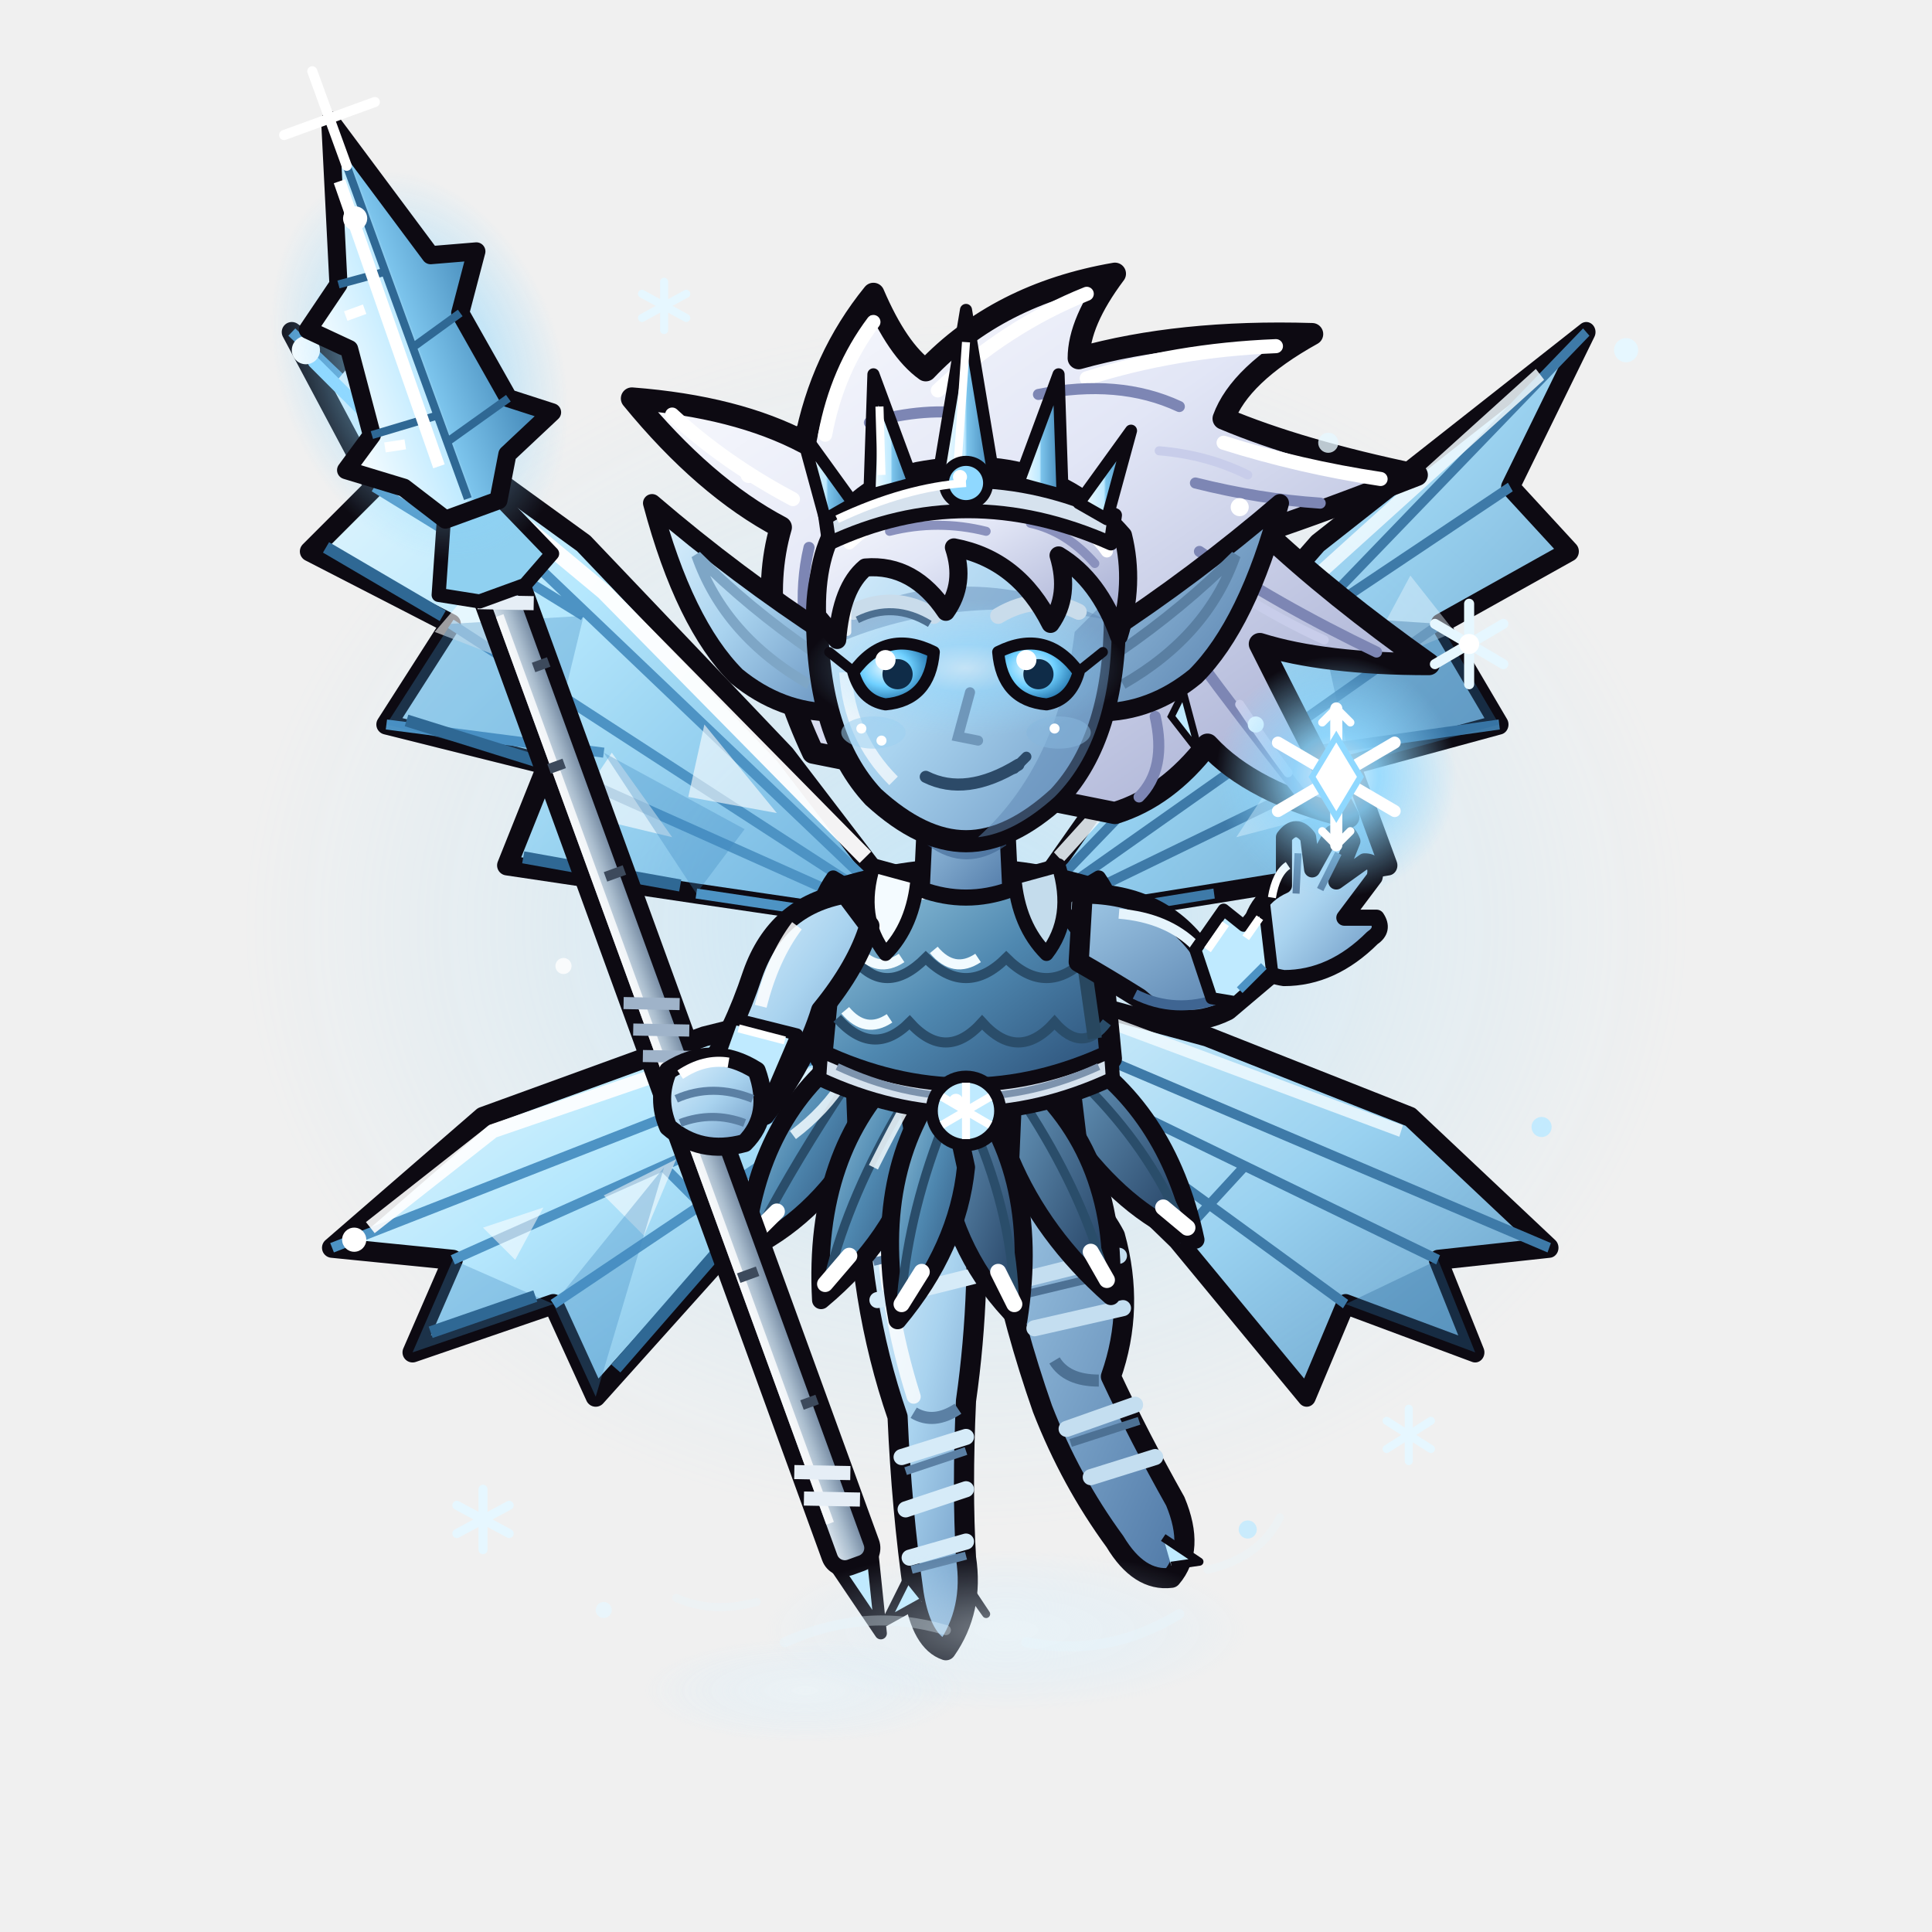
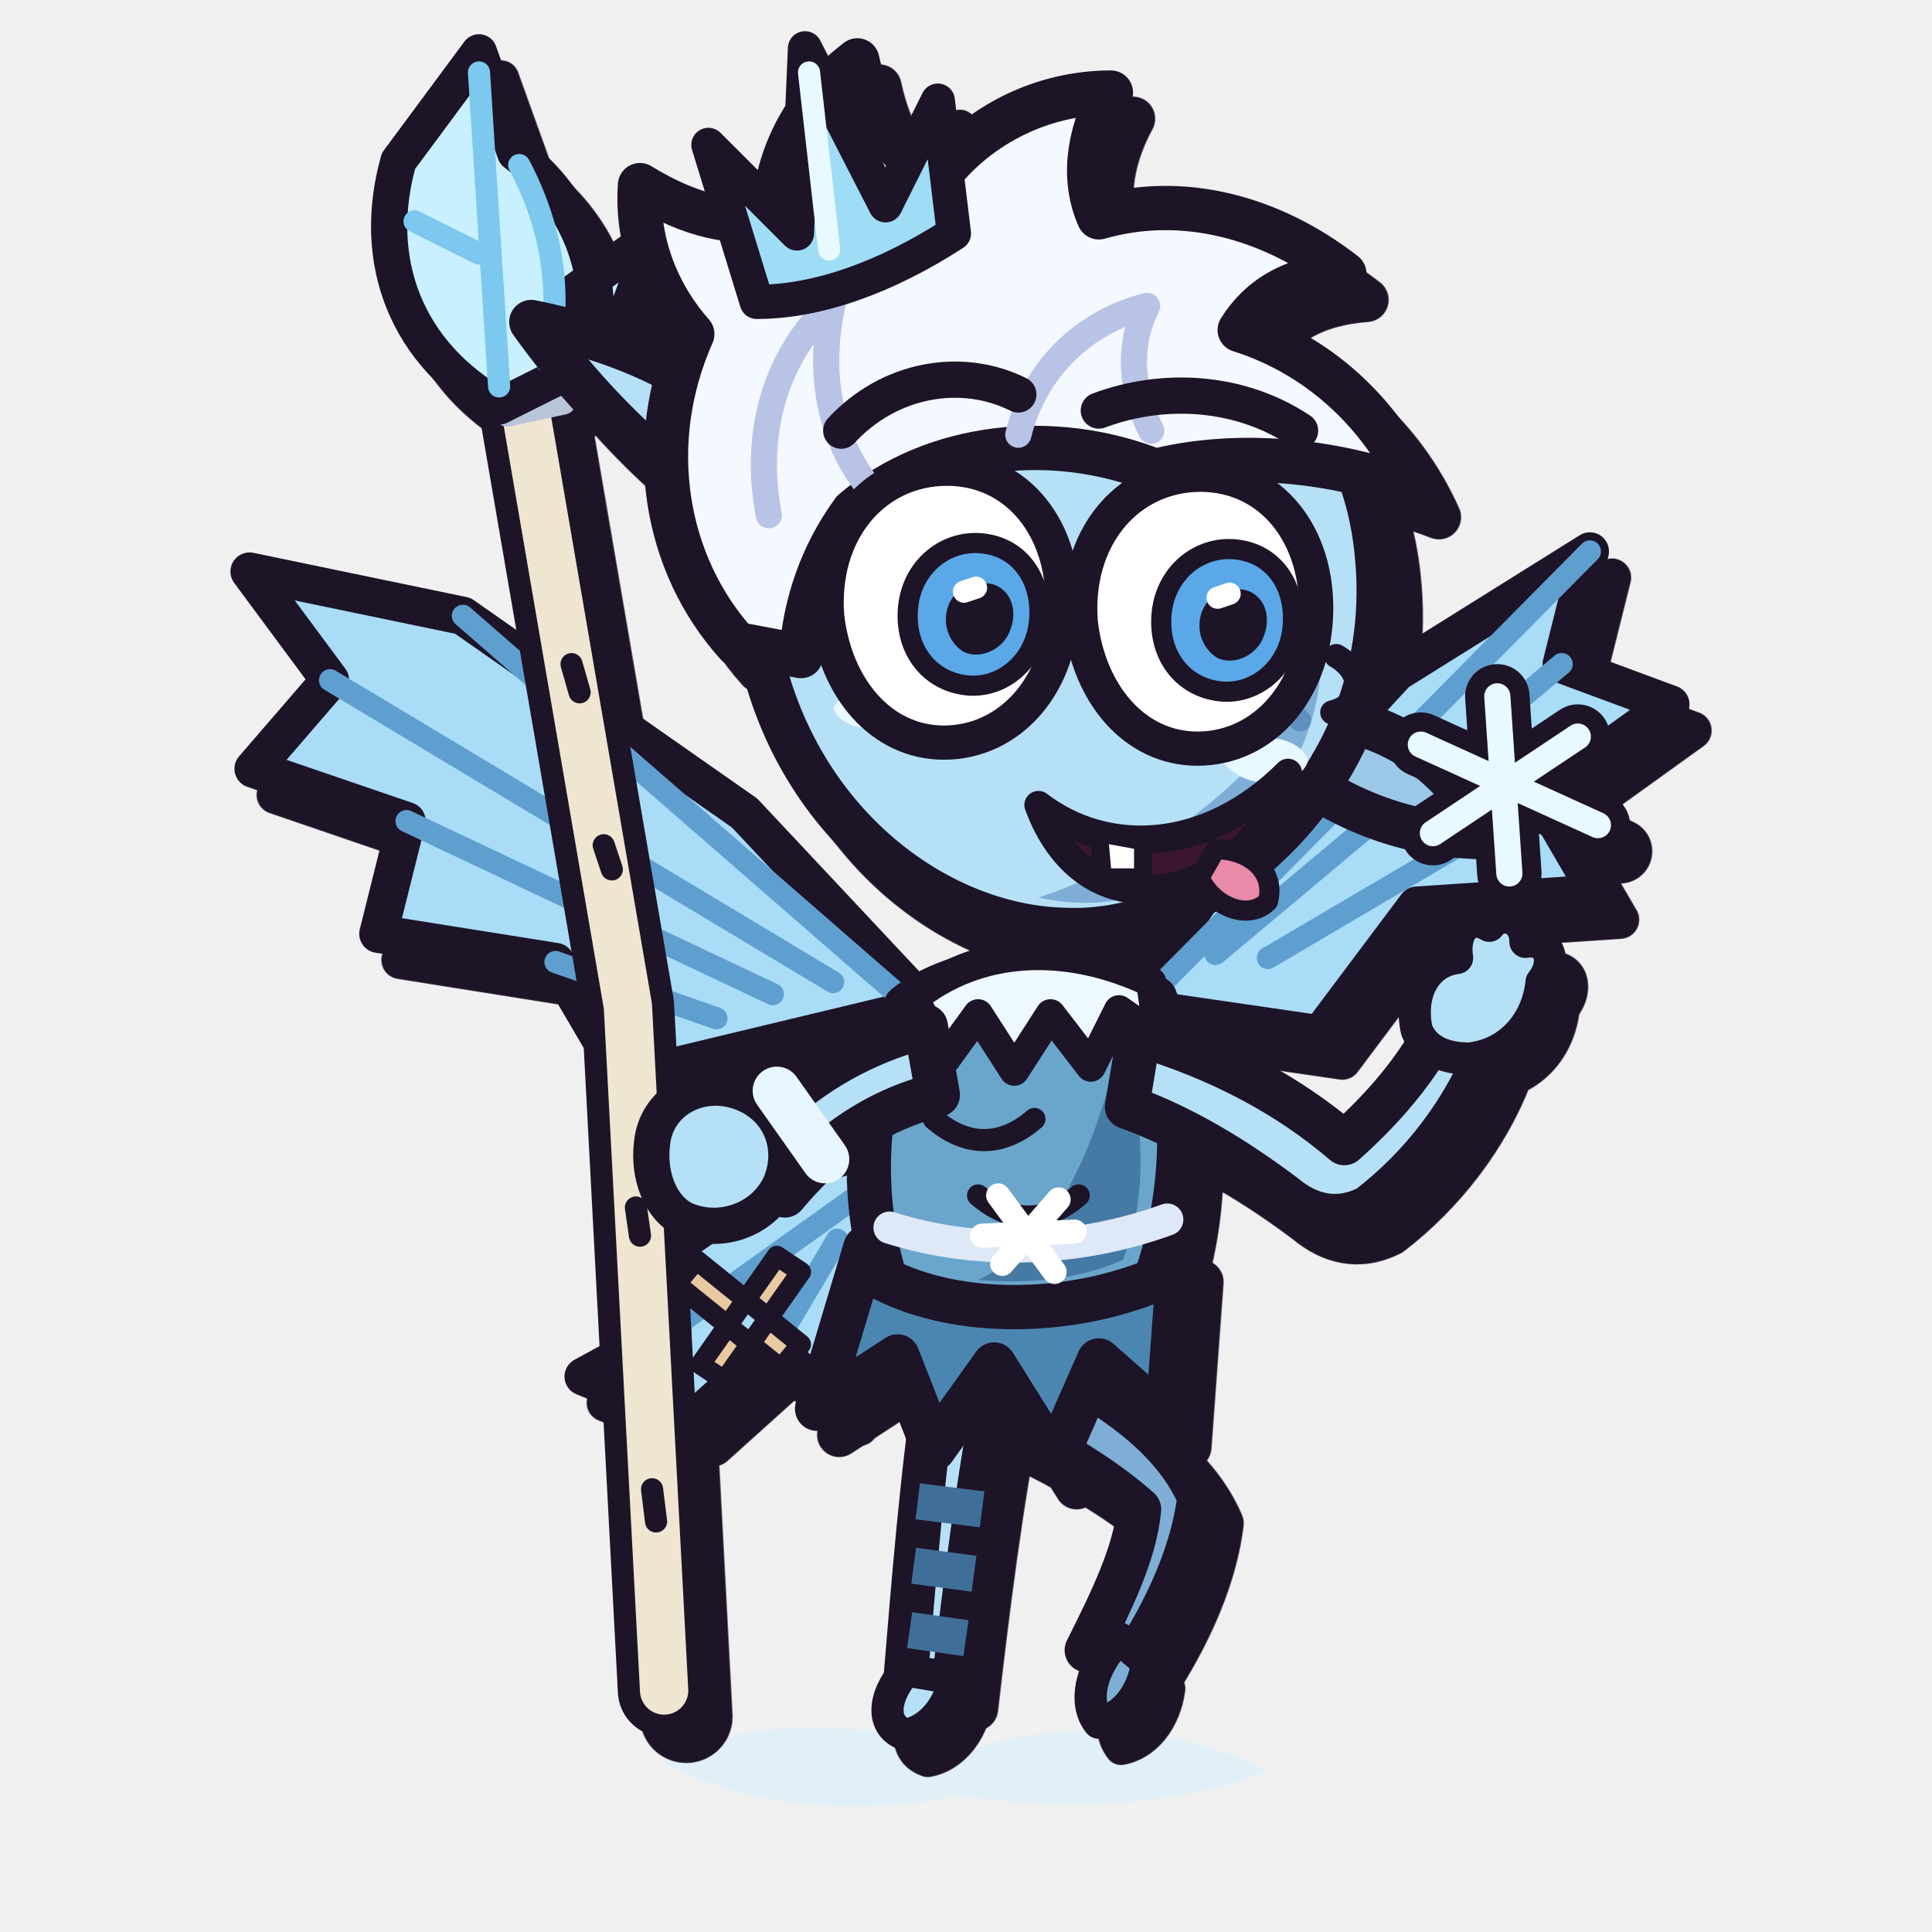
<svg xmlns="http://www.w3.org/2000/svg" viewBox="0 0 96 96" width="96" height="96">
  <defs>
-     <linearGradient id="fs-skin" x1="0" y1="0" x2="1" y2="1">
-       <stop offset="0" stop-color="#e4f5ff" />
-       <stop offset="0.5" stop-color="#a9d3ef" />
-       <stop offset="1" stop-color="#6893bf" />
-     </linearGradient>
-     <linearGradient id="fs-skin-dark" x1="0" y1="0" x2="1" y2="1">
-       <stop offset="0" stop-color="#9fc8e6" />
-       <stop offset="1" stop-color="#4f78a6" />
-     </linearGradient>
-     <linearGradient id="fs-hair" x1="0" y1="0" x2="1" y2="1">
-       <stop offset="0" stop-color="#ffffff" />
-       <stop offset="0.45" stop-color="#e2e6f6" />
-       <stop offset="1" stop-color="#9ca4cc" />
-     </linearGradient>
-     <linearGradient id="fs-wing" x1="0" y1="0" x2="1" y2="1">
-       <stop offset="0" stop-color="#f4fcff" />
-       <stop offset="0.45" stop-color="#aee6ff" />
-       <stop offset="1" stop-color="#5aa6d6" />
-     </linearGradient>
-     <linearGradient id="fs-wing-far" x1="1" y1="0" x2="0" y2="1">
-       <stop offset="0" stop-color="#d6f1ff" />
-       <stop offset="0.5" stop-color="#8ccdf0" />
-       <stop offset="1" stop-color="#4787b8" />
-     </linearGradient>
-     <linearGradient id="fs-leaf" x1="0" y1="0" x2="1" y2="1">
-       <stop offset="0" stop-color="#9fd0e6" />
-       <stop offset="0.5" stop-color="#4f88b0" />
-       <stop offset="1" stop-color="#284a72" />
-     </linearGradient>
-     <linearGradient id="fs-leaf-dark" x1="0" y1="0" x2="1" y2="1">
-       <stop offset="0" stop-color="#6b9cc0" />
-       <stop offset="1" stop-color="#1f3a5c" />
-     </linearGradient>
-     <linearGradient id="fs-ice" x1="0" y1="0" x2="1" y2="0">
-       <stop offset="0" stop-color="#ffffff" />
-       <stop offset="0.48" stop-color="#bfeaff" />
-       <stop offset="0.52" stop-color="#7cc4ec" />
-       <stop offset="1" stop-color="#3b7fb0" />
-     </linearGradient>
-     <linearGradient id="fs-shaft" x1="0" y1="0" x2="1" y2="0">
-       <stop offset="0" stop-color="#eaf2f8" />
-       <stop offset="0.5" stop-color="#a9bccd" />
-       <stop offset="1" stop-color="#5f7590" />
-     </linearGradient>
-     <radialGradient id="fs-glow" cx="0.5" cy="0.5" r="0.5">
-       <stop offset="0" stop-color="#e6f7ff" />
-       <stop offset="0.35" stop-color="#8fd8ff" />
-       <stop offset="1" stop-color="#8fd8ff" stop-opacity="0" />
-     </radialGradient>
-     <radialGradient id="fs-aura" cx="0.5" cy="0.5" r="0.5">
-       <stop offset="0" stop-color="#8fd8ff" stop-opacity="0.45" />
-       <stop offset="0.6" stop-color="#8fd8ff" stop-opacity="0.14" />
-       <stop offset="1" stop-color="#8fd8ff" stop-opacity="0" />
-     </radialGradient>
-     <radialGradient id="fs-mist" cx="0.5" cy="0.5" r="0.5">
-       <stop offset="0" stop-color="#e6f7ff" stop-opacity="0.5" />
-       <stop offset="1" stop-color="#bfe6ff" stop-opacity="0" />
-     </radialGradient>
-     <radialGradient id="fs-eye" cx="0.4" cy="0.4" r="0.6">
-       <stop offset="0" stop-color="#e6f7ff" />
-       <stop offset="0.5" stop-color="#6fd0ff" />
-       <stop offset="1" stop-color="#1f6ea6" />
-     </radialGradient>
+     <filter id="fs-ink" x="-6%" y="-6%" width="116%" height="116%" color-interpolation-filters="sRGB">
+       <feFlood flood-color="#1d1427" />
+       <feComposite in2="SourceAlpha" operator="in" />
+       <feOffset dx="1.1" dy="1.3" />
+       <feMerge>
+         <feMergeNode />
+         <feMergeNode in="SourceGraphic" />
+       </feMerge>
+     </filter>
  </defs>
-   <ellipse cx="48" cy="46" rx="36" ry="30" fill="url(#fs-aura)" />
-   <g transform="matrix(-0.92 0 0 1 92.16 0)">
-     <path d="M45 49 L35 51.5 L24 55.5 L16.5 62 L22.5 62.6 L20.5 67.2 L27.5 64.8 L29.6 69.4 L36.6 61.6 L44 55 Z" fill="url(#fs-wing-far)" fill-opacity="0.85" stroke="#0d0a12" stroke-width="1" stroke-linejoin="round" />
-     <path d="M44.6 51 L16.5 62 M44 53 L22.5 62.6 M43.6 54 L27.5 64.8 M36.6 61.6 L33 58" fill="none" stroke="#3e7aa8" stroke-width="0.5" />
-     <path d="M42 50.2 L24.5 56.2" fill="none" stroke="#f2fbff" stroke-width="0.6" opacity="0.8" />
-     <path d="M45.5 46 L39 37.5 L29 27 L14.5 16.5 L18.6 24.2 L15.4 27.4 L22.4 31 L19.2 36 L27.2 38 L25.2 43 L34.6 44.4 Z" fill="url(#fs-wing-far)" fill-opacity="0.85" stroke="#0d0a12" stroke-width="1" stroke-linejoin="round" />
-     <path d="M45 45.6 L14.5 16.5 M44.6 45.4 L22.4 31 M44.2 45.6 L27.2 38 M44 45.8 L34.6 44.4 M18.6 24.2 L29 30.6 M19.2 36 L30 37.4" fill="none" stroke="#3e7aa8" stroke-width="0.5" />
-     <path d="M43 42.6 L30 29.4 L17 18.6" fill="none" stroke="#f2fbff" stroke-width="0.7" opacity="0.85" />
-     <path d="M24 28.6 L26.8 33.4 L21.6 31.4 Z M30.4 37.4 L33.4 41.6 L28.4 40.4 Z" fill="#e6f7ff" opacity="0.45" />
-     <path d="M22.4 31 L29 30.6 L27.2 38 Z M19.2 36 L22.4 31 L27.2 38 Z" fill="#2b6a9e" opacity="0.35" />
-     <path d="M22.5 62.6 L27.5 64.8 L20.5 67.2 Z" fill="#2b6a9e" opacity="0.35" />
+   <path d="M33 87.6 C37 85.2 43.4 85.4 47.6 87.2 C52 85.4 58.4 85.6 63 88 C58.6 89.8 52.4 90 47.6 89.2 C43.4 90.2 37.4 90 33 87.6 Z" fill="#cfeeff" opacity=".45" />
+   <g filter="url(#fs-ink)" stroke="#1d1427" stroke-width="2.2" stroke-linejoin="round" stroke-linecap="round">
+     <g fill="#a9dcf7" stroke-width="1.9">
+       <path d="M46 50 L37 40.4 L23 30.6 L12.4 28.4 L16.4 33.8 L12.6 38.2 L20.2 40.8 L18.8 46.4 L27.6 47.8 L31 53.6 Z" />
+       <path d="M56 50 L61.6 41.8 L69.4 33.4 L79 27.4 L77.6 33 L83 35 L76.6 39.6 L79.4 44.4 L70.4 45 L65.6 51.4 Z" />
+       <path d="M46.4 56 L38.4 58.6 L31.4 63.4 L33.4 66 L29 68.4 L34.4 70.6 L38.4 67 L41.6 69.6 L47.6 59.2 Z" />
+     </g>
+     <path d="M44.6 49.4 L23 30.6 M41.4 48.8 L16.4 33.8 M38.4 49.4 L20.2 40.8 M35.6 50.6 L27.6 47.8 M58 48.6 L79 27.4 M60.4 47.4 L77.6 33 M63 47.6 L76.6 39.6 M44.6 58 L33.4 66 M41.6 61.6 L38.4 67" fill="none" stroke="#5f9fd0" stroke-width="1.1" />
+     <path d="M34.6 62.6 L39.8 66.8 L38.8 68 L33.6 63.8 Z M38.6 62.4 L34.8 67.8 L36 68.6 L39.8 63.2 Z" fill="#e8c9a0" stroke-width="1" />
+     <g fill="none">
+       <g stroke-width="4.6">
+         <path id="fs-shaft" d="M33 84 L31.2 50 L25.6 17.4" />
+       </g>
+       <use href="#fs-shaft" stroke="#efe6d2" stroke-width="2.4" />
+     </g>
+     <path d="M32.4 74 L32.6 75.6 M31.6 60 L31.8 61.4 M28.4 33 L28.8 34.4 M30 42 L30.4 43.2" fill="none" stroke-width="1.1" />
+     <path d="M24.8 18.4 L27.6 17.8 M25.2 20.6 L28 20" fill="none" stroke="#b8c4d8" stroke-width="1.2" />
+     <path transform="translate(0 1.6)" d="M24.8 18.6 C20.2 16 18.4 11.4 19.8 6.4 L23.8 1 L25.6 6 C28.8 8.4 30.4 12.4 29.2 16.4 Z M28.4 13 L32.6 10 L30.6 15.4 Z" fill="#c8f0ff" stroke-width="1.8" />
+     <path transform="translate(0 1.6)" d="M23.8 2 L24.8 17.6 M25.8 6.6 C27.4 9.6 28 13 27.2 16.4 M20.6 9.4 L23.8 11" fill="none" stroke="#7cc8ee" stroke-width="1.1" />
+     <path d="M52.6 68 C55.6 69.6 58.4 71.6 59.6 74.4 C59.2 77.6 57.6 80.6 56 83 L54 82 C55.2 79.6 56.4 77.2 56.6 75 C54.8 73.4 52.4 72 50.4 71 Z" fill="#7eaed6" />
+     <path d="M55.6 81.4 C54.2 82.8 53.8 84.6 54.6 85.6 C55.8 85.4 56.8 84.2 57 82.6 Z" fill="#7eaed6" stroke-width="1.6" />
+     <path d="M46.6 68 C45.8 73.4 45.4 78.6 45 83.4 L47.4 83.6 C48 78.4 48.6 73.6 49.6 68.4 Z" fill="#b6e0f6" />
+     <path d="M45.6 74.6 L48.8 75 M45.4 77.8 L48.4 78.2 M45.2 81 L48 81.4" fill="none" stroke="#3f6f99" stroke-width="1.8" stroke-linecap="butt" />
+     <path d="M45 83 C43.8 84.4 43.8 85.8 45 86.2 C46.2 86 47.2 84.8 47.4 83.4 Z" fill="#b6e0f6" stroke-width="1.6" />
+     <path d="M43 62 L40.6 70 L44.6 67.4 L46.4 72 L49.4 67.8 L52.4 72.6 L54.6 67.6 L58 70.6 L58.6 62.4 Z" fill="#4b86b0" />
+     <path d="M45 50 C48 47.6 54 47.4 57.4 49.6 C59 54 59 59 57.4 63.6 C53 65.4 47.6 65.4 44 63.6 C42.6 59 43 54 45 50 Z" fill="#6aa6cc" />
+     <path d="M55.6 52 C57 55.6 57 59.6 55.8 62.6 C53.6 63.6 51 63.8 48.6 63.6 C52 62 54.2 58 55.6 52 Z" fill="#457aa4" stroke="none" />
+     <path d="M46.4 55.6 C48 57 49.8 57 51.4 55.6 M48.6 59.4 C50.2 60.8 52 60.8 53.6 59.4" fill="none" stroke-width="1.1" />
+     <path d="M44.2 61 C48.6 62.4 53.6 62.2 58 60.6" fill="none" stroke="#dfe8f6" stroke-width="1.6" />
+     <path d="M49.6 59.4 L52.4 63.2 M52.6 59.6 L49.8 62.8 M48.8 61.4 L53.4 61.2" fill="none" stroke="#ffffff" stroke-width="1.2" />
+     <path d="M45.4 49.6 L47 52.6 L48.6 50.4 L50.4 53.2 L52.2 50.4 L54.2 53 L55.6 50.2 L57.6 51.6 L57.2 48.8 C53 46.8 48.6 47 45.4 49.6 Z" fill="#eef8ff" stroke-width="1.5" />
+     <path d="M56.6 51.4 C60.6 52.6 64 54.4 66.8 56.8 C68.6 55.2 70.4 53.2 71.6 50.8 L74 52 C72.8 55.2 70.6 58 68 60 C66.4 60.8 65 60.4 63.8 59.4 C61.4 57.6 58.8 56 56 55 Z" fill="#b6e0f6" />
+     <path d="M70.4 51.2 C70 49.4 70.8 47.8 72.4 47.6 C72.2 46.2 73 45.4 74 46 C74.6 45.2 75.8 45.6 75.8 46.8 C77 46.6 77.4 47.8 76.6 48.8 C76.4 50.8 75 52.4 73 52.6 C71.8 52.6 70.8 52.2 70.4 51.2 Z" fill="#b6e0f6" stroke-width="1.6" />
+     <path d="M46 51 C42 52 38.6 54.4 36.4 57.4 L39 59.4 C41 57 43.4 55.2 46.6 54.4 Z" fill="#b6e0f6" />
+     <path d="M32.4 56.8 C32.6 54.8 34.6 53.6 36.6 54.2 C38.6 54.8 39.6 56.8 38.8 58.8 C38 60.6 35.8 61.4 34 60.6 C32.8 60 32.2 58.4 32.4 56.8 Z" fill="#b6e0f6" stroke-width="1.8" />
+     <path d="M38.6 54.2 L41 57.6" fill="none" stroke="#e8f6ff" stroke-width="2.4" />
+     <path d="M40.4 28 C35.4 25.6 30.4 21.6 26.4 16 C30.4 16.8 33.6 18.2 36.2 20.2 C37.4 22.6 39 25.2 41.4 26.8 Z" fill="#b6e0f6" />
+     <path d="M66 35.6 C69.6 36.2 72.4 38.2 74 41.6 C70.6 41.6 67.4 40.6 64.6 38.6 Z" fill="#9cc8e8" />
+     <path d="M37.4 30 C36.6 21 43 14.4 52 14 C61 13.6 67.6 19.4 68.4 27.4 C69 33 67 38 63.4 41.6 C60.4 44.6 56.6 46.4 52.8 46.2 C46 46 38.4 40 37.4 30 Z" fill="#b6e0f6" />
+     <path d="M65.6 33.6 C65.2 38 62 42.4 57.4 44.2 C55.4 45 53.4 45 51.6 44.6 C57.6 42.6 62.6 38.6 65.6 33.6 Z" fill="#7eaed6" stroke="none" />
+     <path d="M60.6 37.6 C61.6 36.2 64.6 36.4 65 37.8 C64.6 39.2 61.6 39.4 60.6 37.6 Z M41.4 35.2 C42 34 44.6 34 45 35.2 C44.6 36.4 42 36.6 41.4 35.2 Z" fill="#e8f8ff" stroke="none" />
+     <path d="M62.2 35.4 L62.4 35.6 M64.4 35.6 L64.6 35.8 M63.4 34.4 L63.6 34.6" fill="none" stroke="#5f8fbf" stroke-width="1.1" />
+     <path d="M36.6 32 C33 28 32 22 34.4 16.6 C32.8 14.8 31.6 12.2 31.8 9.2 C34.4 10.8 36.6 11.2 38.4 10.8 C38.6 7.6 40 5 42.6 3 C43.2 5.8 44.6 7.8 46.6 8.8 C48.6 6.2 51.8 4.6 55.2 4.6 C54 6.8 53.8 9 54.6 10.8 C58.8 9.6 63.2 10.8 66.8 13.6 C64.2 13.8 62.6 14.8 61.6 16.4 C65.4 17.6 68.6 20.4 70.4 24.4 C66.2 22.8 61.4 22.4 57.4 23.4 C52.4 21.4 46.4 22 42.4 25.4 C40.8 27.6 40 30 39.8 32.6 Z" fill="#f4f8ff" />
+     <path d="M38.2 25.6 C37.4 21.4 38.6 17.6 41.4 15 C40.6 18.4 41.2 21.6 43 24 M50.6 21.6 C51.4 18.4 53.8 16 57 15.2 C56 17.2 56.2 19.4 57.2 21.4" fill="none" stroke="#b9c3e6" stroke-width="1.3" />
+     <path d="M37.6 15 L35.2 7.2 L39.6 11.6 L40 2.4 L44 10.2 L46.6 5 L47.4 11.6 C44 13.8 40.6 15 37.6 15 Z" fill="#9fdcf5" stroke-width="1.7" />
+     <path d="M40.2 3.6 L41.2 12.4" fill="none" stroke="#e8faff" stroke-width="1.1" />
+     <path d="M41.1 30.6 C40.8 26.5 43.3 23.5 46.7 23.3 C50.3 23.1 52.8 26 52.8 29.9 C52.8 34 50.2 36.9 46.9 36.9 C43.8 36.9 41.5 34.2 41.1 30.6 Z M53.7 30.9 C53.4 26.8 55.9 23.8 59.3 23.6 C62.9 23.4 65.4 26.3 65.4 30.2 C65.4 34.3 62.8 37.2 59.5 37.2 C56.4 37.2 54.1 34.5 53.7 30.9 Z" fill="#ffffff" stroke-width="1.7" />
+     <path d="M45.1 30.6 C45.1 28.3 46.9 26.8 48.8 27 C50.8 27.2 51.9 29 51.6 31.1 C51.3 33.1 49.5 34.4 47.7 34 C46.2 33.7 45.1 32.4 45.1 30.6 Z M57.7 30.9 C57.7 28.6 59.5 27.1 61.4 27.3 C63.4 27.5 64.5 29.3 64.2 31.4 C63.9 33.4 62.1 34.7 60.3 34.3 C58.8 34 57.7 32.7 57.7 30.9 Z" fill="#5aa8e8" stroke-width="1" />
+     <path d="M47 30.8 C47 29.5 48.1 28.8 49.2 29 C50.2 29.2 50.6 30.3 50.2 31.3 C49.9 32.2 48.8 32.8 47.9 32.4 C47.4 32.1 47 31.5 47 30.8 Z M59.6 31.1 C59.6 29.8 60.7 29.1 61.8 29.3 C62.8 29.5 63.2 30.6 62.8 31.6 C62.5 32.5 61.4 33.1 60.5 32.7 C60 32.4 59.6 31.8 59.6 31.1 Z" fill="#1d1427" stroke="none" />
+     <path d="M47.9 29.4 L48.5 29.2 M60.5 29.7 L61.1 29.5" stroke="#ffffff" stroke-width="1.1" />
+     <path d="M41.8 21.4 C44.2 18.8 47.8 18.2 50.6 19.6 M54.6 20.4 C57.8 19.2 61.6 19.4 64.6 21.4" fill="none" stroke-width="1.8" />
+     <path d="M51.6 40 C55 42.6 60 42.4 64 38.4 C63 41.8 60 44.4 56.4 44.2 C54 44 52.4 42.2 51.6 40 Z" fill="#3b1630" stroke-width="1.4" />
+     <path d="M54.6 41.4 L54.8 43.6 L56.8 43.6 L56.8 41.8 Z" fill="#ffffff" stroke-width="0.9" />
+     <path d="M60.4 42.2 C62.2 42.2 63.4 43.4 63 44.8 C62 45.8 60.2 45 59.6 43.6 Z" fill="#e88aa8" stroke-width="1" />
+     <path d="M66.4 32.6 C67.8 33.4 67.8 35 66.2 35.4" fill="none" stroke-width="1.2" />
+     <g fill="none">
+       <g stroke-width="3.2">
+         <path id="fs-mote" d="M74.4 34.6 L75 43.4 M70.6 37 L79.4 41 M71.2 41.4 L78.4 36.6" />
+       </g>
+       <use href="#fs-mote" stroke="#e8faff" stroke-width="1.3" />
+     </g>
  </g>
-   <path d="M45 49 L35 51.5 L24 55.5 L16.5 62 L22.5 62.6 L20.5 67.2 L27.5 64.8 L29.6 69.4 L36.6 61.6 L44 55 Z" fill="url(#fs-wing)" fill-opacity="0.88" stroke="#0d0a12" stroke-width="1" stroke-linejoin="round" />
-   <path d="M44.6 51 L16.5 62 M44 53 L22.5 62.6 M43.6 54 L27.5 64.8 M36.6 61.6 L33 58" fill="none" stroke="#4d93c4" stroke-width="0.5" />
-   <path d="M42 50.2 L24.5 56.2 L18.4 61" fill="none" stroke="#ffffff" stroke-width="0.7" opacity="0.9" />
-   <path d="M30 59.4 L33.6 57.6 L32 61.4 Z M24 61 L27 60 L25.6 62.6 Z M38 53.6 L41.4 52.8 L39.4 55 Z" fill="#ffffff" opacity="0.55" />
-   <path d="M22.5 62.6 L27.5 64.8 L20.5 67.2 Z M27.5 64.8 L33 58 L29.6 69.4 Z" fill="#3d86c0" opacity="0.32" />
-   <path d="M30.6 68 L36 61.8 M21.4 66.2 L26.6 64.4" fill="none" stroke="#2f6894" stroke-width="0.6" />
-   <path d="M45.5 46 L39 37.5 L29 27 L14.5 16.5 L18.6 24.2 L15.4 27.4 L22.4 31 L19.2 36 L27.2 38 L25.2 43 L34.6 44.4 Z" fill="url(#fs-wing)" fill-opacity="0.88" stroke="#0d0a12" stroke-width="1" stroke-linejoin="round" />
-   <path d="M45 45.6 L14.5 16.5 M44.6 45.4 L22.4 31 M44.2 45.6 L27.2 38 M44 45.8 L34.6 44.4 M18.6 24.2 L29 30.6 M19.2 36 L30 37.4" fill="none" stroke="#4d93c4" stroke-width="0.5" />
-   <path d="M43 42.6 L30 29.4 L17 18.6" fill="none" stroke="#ffffff" stroke-width="0.8" opacity="0.95" />
-   <path d="M24 28.6 L26.8 33.4 L21.6 31.4 Z M30.4 37.4 L33.4 41.6 L28.4 40.4 Z M35 36 L38.6 40.4 L34.2 39.6 Z M18 19.6 L23.4 24.6 L20.2 23.6 Z" fill="#ffffff" opacity="0.6" />
-   <path d="M22.4 31 L29 30.6 L27.2 38 Z M34.6 44.4 L30 37.4 L37 41.2 Z M19.2 36 L22.4 31 L27.2 38 Z" fill="#3d86c0" opacity="0.32" />
-   <path d="M15.6 18 L19.4 21.8" stroke="#8fd8ff" stroke-width="0.6" stroke-linecap="round" />
-   <path d="M16.2 27.2 L22 30.6 M20.2 35.8 L26.6 37.8 M26 42.6 L33.8 44" fill="none" stroke="#2f6894" stroke-width="0.6" />
-   <circle cx="15.2" cy="17.4" r="0.7" fill="#ffffff" />
-   <circle cx="17.6" cy="61.6" r="0.6" fill="#ffffff" />
-   <circle cx="80.8" cy="17.4" r="0.6" fill="#e6f7ff" />
-   <path d="M49.6 58 Q53.6 58 55.4 61.4 Q56.4 65 55.2 68.4 Q56.6 71.4 58.4 74.6 Q59.4 77 58.2 78.4 Q56.6 78.6 55.4 76.6 Q53.2 73.6 51.8 70 Q50.4 66 49.6 62 Z" fill="url(#fs-skin-dark)" stroke="#0d0a12" stroke-width="1" stroke-linejoin="round" />
-   <path d="M54.6 68.6 Q53 68.6 52.4 67.6" fill="none" stroke="#4d7194" stroke-width="0.6" />
-   <path d="M50.8 63.6 L55.6 62.4 M51.4 66 L55.8 65 M53 71 L56.4 69.8 M54.2 73.4 L57.4 72.4" stroke="#c4def0" stroke-width="0.8" stroke-linecap="round" />
-   <path d="M51 64.3 L55.6 63.2 M53.2 71.7 L56.6 70.6" stroke="#4d7194" stroke-width="0.4" />
-   <path d="M42.6 58 L48.4 58 Q48.8 64 48 69.6 Q47.8 74 48 77.4 Q48.4 80 47 82 Q45.8 81.6 45.4 79.2 Q44.8 75 44.6 70.4 Q42.6 64.6 42.6 58 Z" fill="url(#fs-skin)" stroke="#0d0a12" stroke-width="1" stroke-linejoin="round" />
-   <path d="M43.8 60 Q44 65 45.4 69.4" fill="none" stroke="#ffffff" stroke-width="0.7" stroke-linecap="round" opacity="0.8" />
-   <path d="M47.6 70 Q46.4 70.8 45.4 70.2" fill="none" stroke="#5b80a4" stroke-width="0.6" />
-   <path d="M43.2 62 L48.4 60.8 M43.6 64.6 L48.4 63.4 M44.8 72.4 L48 71.4 M45 75 L48 74 M45.2 77.4 L48 76.6" stroke="#d6ebf8" stroke-width="0.8" stroke-linecap="round" />
-   <path d="M43.4 62.7 L48.4 61.5 M45 73.1 L48 72.1 M45.3 78 L48 77.3" stroke="#5b80a4" stroke-width="0.4" />
-   <path d="M45 78.6 L44 80.6 L45.8 79.6 M47.8 78.4 L49 80.2 L48 78.8" fill="#bfeaff" stroke="#0d0a12" stroke-width="0.4" stroke-linejoin="round" />
-   <path d="M57.8 76.4 L59.6 77.6 L58.2 77.8" fill="#bfeaff" stroke="#0d0a12" stroke-width="0.4" stroke-linejoin="round" />
-   <g stroke="#0d0a12" stroke-width="0.9" stroke-linejoin="round">
-     <path d="M53 52 Q58 55 59.4 61.6 Q56.2 60.4 53.6 57 Z" fill="url(#fs-leaf-dark)" />
-     <path d="M42.4 52 Q37.6 55.4 37 62.2 Q40.4 60.6 42.6 57 Z" fill="url(#fs-leaf)" />
-     <path d="M50.4 53 Q55.6 57 55.2 64.4 Q51.8 61.4 50.2 57.6 Z" fill="url(#fs-leaf-dark)" />
-     <path d="M44.8 53 Q40.4 57.2 40.8 64.6 Q44.4 61.6 45.6 57.6 Z" fill="url(#fs-leaf)" />
-     <path d="M47.6 53.4 Q51.8 58 50.6 65.6 Q47.4 62.4 46.8 58 Z" fill="url(#fs-leaf-dark)" />
-     <path d="M47 53.4 Q43.2 58.2 44.6 65.6 Q47.6 62 48 58 Z" fill="url(#fs-leaf)" />
-   </g>
-   <path d="M42 54 Q39.6 57.6 37.8 61 M44.8 55 Q42.2 59.4 41.2 63.4 M47 55.6 Q45.2 60 44.8 64.4 M48.2 55.6 Q50.2 60 50.4 64.4 M51 55 Q53.6 59 54.8 63 M54 54 Q57 57 58.6 60.6" fill="none" stroke="#2a4d6a" stroke-width="0.45" />
-   <path d="M37.4 61.4 L38.6 60.2 M41 63.8 L42.2 62.4 M44.8 64.8 L45.8 63.2 M50.4 64.8 L49.6 63.2 M55 63.6 L54.2 62.2 M59 61 L57.8 60" stroke="#ffffff" stroke-width="0.8" stroke-linecap="round" />
-   <path d="M39.4 56.4 Q41 55.2 42 53.6 M43.4 58 Q44.4 56 45.2 54.6" fill="none" stroke="#f2fbff" stroke-width="0.5" opacity="0.85" />
-   <path d="M41.6 44.2 Q48 42.2 54.4 44.2 L55.2 52.6 Q48 56 40.8 52.6 Z" fill="url(#fs-leaf)" stroke="#0d0a12" stroke-width="1.1" stroke-linejoin="round" />
-   <path d="M42.4 47.6 Q44 49.6 46 47.6 Q48 49.6 50 47.6 Q52 49.6 54 47.6 M41.6 50.6 Q43.4 52.6 45.2 50.8 Q47 52.8 48.8 50.8 Q50.6 52.8 52.4 50.8 Q53.8 52.4 55 50.8" fill="none" stroke="#2a4d6a" stroke-width="0.5" />
-   <path d="M42.6 47.2 Q43.6 48.4 44.8 47.6 M46.4 47.2 Q47.4 48.4 48.6 47.6 M42 50.2 Q43 51.4 44.2 50.6" fill="none" stroke="#f2fbff" stroke-width="0.5" />
-   <path d="M42.6 45.4 Q45 44.2 47 44.2" fill="none" stroke="#ffffff" stroke-width="0.8" stroke-linecap="round" opacity="0.85" />
-   <path d="M53.6 46 L54.4 51.6" stroke="#28475f" stroke-width="0.7" />
-   <path d="M40.8 52.2 Q48 55.6 55.2 52.2 L55.3 53.6 Q48 57 40.7 53.6 Z" fill="#d6e2ee" stroke="#0d0a12" stroke-width="0.7" />
-   <path d="M41.6 53 Q48 56 54.6 53" fill="none" stroke="#7d93ad" stroke-width="0.35" />
-   <circle cx="48" cy="55.2" r="1.7" fill="#bfeaff" stroke="#0d0a12" stroke-width="0.6" />
-   <path d="M48 53.8 L48 56.6 M46.8 54.5 L49.2 55.9 M46.8 55.9 L49.2 54.5" stroke="#ffffff" stroke-width="0.4" />
-   <circle cx="47.5" cy="54.7" r="0.35" fill="#ffffff" />
-   <g stroke="#0d0a12" stroke-width="0.7" stroke-linejoin="round">
-     <path d="M41.4 43.6 Q40 45.6 41 47.6 Q42.4 46.6 43.4 44.8 Z" fill="#e8f5fc" />
-     <path d="M43.4 43 Q42.6 45.6 44 47.4 Q45.4 46 45.6 43.6 Z" fill="#f4fbff" />
-     <path d="M54.6 43.6 Q56 45.6 55 47.6 Q53.6 46.6 52.6 44.8 Z" fill="#a9c8de" />
-     <path d="M52.6 43 Q53.4 45.6 52 47.4 Q50.6 46 50.4 43.6 Z" fill="#c4dcec" />
-   </g>
-   <path d="M53.8 44.4 Q57.8 44.4 59.8 47.4 L62.4 45.8 L63.6 48 L61 50.2 Q58.6 51.4 56.6 49.6 Q55 48.6 53.6 47.8 Z" fill="url(#fs-skin-dark)" stroke="#0d0a12" stroke-width="1" stroke-linejoin="round" />
-   <path d="M55.6 45.4 Q58 45.6 59.4 47" fill="none" stroke="#e6f4fc" stroke-width="0.5" />
-   <path d="M56.4 49.4 Q58.4 50.4 60.6 49.6" fill="none" stroke="#3f6592" stroke-width="0.5" />
-   <path d="M62 47.2 Q62 44.8 63.8 44 L63.8 41.6 Q64.4 40.8 65 41.6 L65.2 43.2 L66.2 41.4 Q66.9 41 67.2 41.8 L66.4 43.8 L67.8 42.8 Q68.5 42.8 68.3 43.6 L66.8 45.6 L68.4 45.6 Q68.8 46.2 68.2 46.6 Q66.2 48.6 63.8 48.6 Q62.4 48.4 62 47.2 Z" fill="url(#fs-skin)" stroke="#0d0a12" stroke-width="0.8" stroke-linejoin="round" />
-   <path d="M64.4 44.4 L64.5 42.4 M65.6 44.2 L66.5 42.4" fill="none" stroke="#5b80a4" stroke-width="0.35" />
-   <path d="M63.2 44.6 Q63.4 43.4 64 43" fill="none" stroke="#ffffff" stroke-width="0.4" />
-   <path d="M59.4 47.2 L60.8 45.2 L61.8 46 L62.8 44.8 L63.2 48.2 L61.4 49.8 L60.2 49.6 Z" fill="#bfeaff" stroke="#0d0a12" stroke-width="0.6" stroke-linejoin="round" />
-   <path d="M60 47.2 L60.9 45.9 M61.9 46.6 L62.6 45.6" stroke="#ffffff" stroke-width="0.4" />
-   <path d="M61.6 49.2 L62.8 48" stroke="#4d93c4" stroke-width="0.4" />
-   <g transform="translate(42.4 77.4) rotate(-20)">
-     <path d="M-1 0 L0 4 L1 0 Z" fill="#bfeaff" stroke="#0d0a12" stroke-width="0.6" stroke-linejoin="round" />
-     <rect x="-1.1" y="-52" width="2.2" height="52.4" rx="0.8" fill="url(#fs-shaft)" stroke="#0d0a12" stroke-width="0.8" />
-     <path d="M-0.5 -50 L-0.5 -2" stroke="#ffffff" stroke-width="0.4" opacity="0.8" />
-     <path d="M0.2 -8 L1 -8 M-0.6 -15 L0.4 -15 M0 -36 L1 -36 M-0.8 -42 L0 -42 M0.2 -47 L1 -47" stroke="#3d4a5c" stroke-width="0.5" />
-     <path d="M-1.3 -3.6 L1.3 -2.6 M-1.3 -5 L1.3 -4 M-1.3 -51 L1.3 -50 M-1.3 -52.4 L1.3 -51.4" stroke="#e6eef6" stroke-width="0.7" />
-     <path d="M-1.3 -27 L1.3 -26 M-1.3 -28.4 L1.3 -27.4 M-1.3 -29.8 L1.3 -28.8" stroke="#9fb3c9" stroke-width="0.6" />
-     <path d="M-3 -52 L-1.4 -55.6 L1.4 -55.6 L3 -52 L1.2 -51 L-1.2 -51 Z" fill="#8fd0f0" stroke="#0d0a12" stroke-width="0.7" stroke-linejoin="round" />
-     <ellipse cx="0" cy="-63" rx="7" ry="10" fill="url(#fs-glow)" opacity="0.6" />
-     <path d="M0 -76 L2.4 -68 L4.6 -67.4 L2.8 -64.8 L3.6 -60 L5.4 -58.6 L2.6 -57.4 L1.4 -55.4 L-1.4 -55.4 L-2.8 -57.6 L-5.2 -59.4 L-3.4 -60.6 L-3 -65 L-4.6 -66.6 L-2.4 -68.2 Z" fill="url(#fs-ice)" stroke="#0d0a12" stroke-width="0.9" stroke-linejoin="round" />
-     <path d="M0 -75 L0 -56 M0 -68 L-2.4 -68.2 M0 -64 L2.8 -64.8 M0 -60.4 L-3.4 -60.6 M0 -59 L3.6 -60" fill="none" stroke="#2f6894" stroke-width="0.4" />
-     <path d="M-0.6 -73 L-0.8 -58" stroke="#ffffff" stroke-width="0.6" />
-     <path d="M-1.6 -66.6 L-2.6 -66.6 M-2 -59.6 L-3 -59.8" stroke="#ffffff" stroke-width="0.5" />
-     <circle cx="-0.5" cy="-71" r="0.6" fill="#ffffff" />
-     <path d="M0 -78.6 L0 -73.6 M-2.4 -76.1 L2.4 -76.1" stroke="#ffffff" stroke-width="0.5" stroke-linecap="round" />
-   </g>
-   <path d="M42 44.4 Q38.6 45 37.4 48.4 Q36.4 51.4 35.2 53 L38 55.4 Q40 52.8 40.8 50.2 Q42.6 48 43.2 46 Z" fill="url(#fs-skin)" stroke="#0d0a12" stroke-width="1" stroke-linejoin="round" />
-   <path d="M39.6 46 Q38.4 47.6 37.8 50" fill="none" stroke="#ffffff" stroke-width="0.6" opacity="0.85" />
-   <path d="M36.4 50.6 L39.6 51.4 L38.4 54.2 L35.4 53.4 Z" fill="#bfeaff" stroke="#0d0a12" stroke-width="0.6" stroke-linejoin="round" />
-   <path d="M36.7 51.1 L39 51.7" stroke="#ffffff" stroke-width="0.4" />
-   <path d="M33.2 53.2 Q35.4 51.8 37.6 53.2 Q38.4 55.4 37 56.8 Q34.8 57.4 33.2 56 Q32.6 54.6 33.2 53.2 Z" fill="url(#fs-skin)" stroke="#0d0a12" stroke-width="0.9" stroke-linejoin="round" />
-   <path d="M33.6 54.6 Q35.4 53.8 37.4 54.6 M33.8 55.8 Q35.4 55.2 37 55.8" fill="none" stroke="#5b80a4" stroke-width="0.4" />
-   <path d="M33.8 53.4 Q35 52.6 36.2 52.8" fill="none" stroke="#ffffff" stroke-width="0.5" />
-   <path d="M46 40 L50 40 L50.2 44.2 Q48 45 45.8 44.2 Z" fill="url(#fs-skin-dark)" stroke="#0d0a12" stroke-width="0.8" />
-   <path d="M46.2 41 Q48 42.4 49.9 41 L50 42 Q48 43.4 46.1 42 Z" fill="#3f6592" opacity="0.6" />
-   <path d="M40.4 37.4 Q37.4 31 38.8 26.2 Q35 24.2 31.4 19.8 Q36.6 20.2 40 22 Q40.8 17.8 43.4 14.6 Q44.6 17.4 46 18.4 Q49.6 14.6 55.4 13.6 Q53.6 16 53.6 17.8 Q58.6 16.4 65.2 16.6 Q61.6 18.6 60.8 20.8 Q64.6 22.4 70.4 23.6 Q65.8 25.4 62.8 26.4 Q66.2 29.6 71 33 Q65.8 33 62.6 32 Q64.6 36 67 40.6 Q62.2 39.4 60 37 Q58 39.6 55.4 40.4 Z" fill="url(#fs-hair)" stroke="#0d0a12" stroke-width="1.1" stroke-linejoin="round" />
-   <path d="M39.4 24.8 Q36 23 33.4 20.6 M41 21.6 Q41.6 18.4 43.4 16 M46.6 19.4 Q50 16.2 54 14.6 M54 18.8 Q58.4 17.4 63.4 17.2 M60.8 22 Q64.6 23.2 68.6 23.8" fill="none" stroke="#ffffff" stroke-width="0.7" stroke-linecap="round" />
-   <path d="M43.2 21 Q46 20.2 48.4 20.6 M51.6 19.6 Q55.6 18.8 58.6 20.2 M59.4 24 Q62.6 24.8 65.6 25 M59.6 27.4 Q63.4 30 68.4 32.4 M59.4 32.6 Q61.6 35.6 64.6 39.4 M57.4 35.6 Q58 38.2 56.6 39.6 M40.8 34.6 Q39.4 30.6 40.2 27.2" fill="none" stroke="#7d86b4" stroke-width="0.55" stroke-linecap="round" />
-   <path d="M61.4 29.4 Q63.6 30.8 65.8 31.8 M61.6 35 Q62.8 36.8 64 38.4 M57.6 22.4 Q60 22.6 62 23.6" fill="none" stroke="#c8cdea" stroke-width="0.45" stroke-linecap="round" />
-   <circle cx="61.6" cy="25.2" r="0.45" fill="#ffffff" />
-   <circle cx="37.2" cy="23.6" r="0.4" fill="#ffffff" />
-   <circle cx="62.4" cy="36" r="0.4" fill="#e6f7ff" />
-   <path d="M41.2 31.6 Q36.6 28.6 32.4 25 Q34 31 36.6 33.6 Q38.8 35.4 41.4 35.4 Z" fill="url(#fs-skin)" stroke="#0d0a12" stroke-width="0.9" stroke-linejoin="round" />
-   <path d="M40.4 32.4 Q37.2 30.2 34.6 27.6 Q36 31.6 40.2 34" fill="none" stroke="#7ea6c6" stroke-width="0.5" />
-   <path d="M54.8 31.6 Q59.4 28.6 63.6 25 Q62 31 59.4 33.6 Q57.2 35.4 54.6 35.4 Z" fill="url(#fs-skin-dark)" stroke="#0d0a12" stroke-width="0.9" stroke-linejoin="round" />
-   <path d="M55.6 32.4 Q58.8 30.2 61.4 27.6 Q60 31.6 55.8 34" fill="none" stroke="#5a7fa2" stroke-width="0.5" />
-   <path d="M58.8 34.4 L59.6 37.4 L58.2 35.6 Z" fill="#bfeaff" stroke="#0d0a12" stroke-width="0.35" />
-   <path d="M40.6 30.6 Q40.6 24.2 48 24.2 Q55.4 24.2 55.4 30.6 Q55.4 36.6 52.6 39.6 Q50.2 41.8 48 41.8 Q45.8 41.8 43.4 39.6 Q40.6 36.6 40.6 30.6 Z" fill="url(#fs-skin)" stroke="#0d0a12" stroke-width="1.1" stroke-linejoin="round" />
-   <path d="M55.2 29.6 Q55.6 36.4 52.4 39.6 Q50.4 41.4 48.6 41.6 Q52.6 38 53.4 31.4 Z" fill="#5f88b4" opacity="0.5" />
-   <path d="M42 30.6 Q48 27.6 55 30.8 Q48 29.4 42 31.8 Z" fill="#5f88b4" opacity="0.45" />
-   <path d="M42 33.4 Q42.2 36.6 44.4 38.8" fill="none" stroke="#ffffff" stroke-width="0.6" opacity="0.7" />
-   <ellipse cx="43.4" cy="36.4" rx="1.6" ry="0.8" fill="#9ccff0" opacity="0.55" />
-   <ellipse cx="52.6" cy="36.4" rx="1.6" ry="0.8" fill="#86b6dc" opacity="0.55" />
-   <circle cx="42.8" cy="36.2" r="0.25" fill="#ffffff" />
-   <circle cx="43.8" cy="36.8" r="0.25" fill="#ffffff" />
-   <circle cx="52.4" cy="36.2" r="0.25" fill="#ffffff" />
-   <ellipse cx="48" cy="33.2" rx="8" ry="3.4" fill="url(#fs-glow)" opacity="0.45" />
-   <path d="M42.4 33.4 Q44 31.2 46.4 32.4 Q46.2 34.8 44 35 Q42.8 34.8 42.4 33.4 Z" fill="url(#fs-eye)" stroke="#0d0a12" stroke-width="0.6" stroke-linejoin="round" />
-   <path d="M53.6 33.4 Q52 31.2 49.6 32.4 Q49.8 34.8 52 35 Q53.2 34.8 53.6 33.4 Z" fill="url(#fs-eye)" stroke="#0d0a12" stroke-width="0.6" stroke-linejoin="round" />
-   <circle cx="44.6" cy="33.5" r="0.75" fill="#0f2c48" />
-   <circle cx="51.6" cy="33.5" r="0.75" fill="#0f2c48" />
-   <circle cx="44" cy="32.8" r="0.5" fill="#ffffff" />
-   <circle cx="51" cy="32.8" r="0.5" fill="#ffffff" />
-   <path d="M42.2 33.2 L41.2 32.4 M53.8 33.2 L54.8 32.4" stroke="#0d0a12" stroke-width="0.5" stroke-linecap="round" />
-   <path d="M42.4 30.4 Q44.4 29.4 46.4 30.6 M53.6 30.4 Q51.6 29.4 49.6 30.6" fill="none" stroke="#c9dceb" stroke-width="0.8" stroke-linecap="round" />
-   <path d="M42.6 30.8 Q44.4 29.9 46.2 31" fill="none" stroke="#4d6f90" stroke-width="0.35" />
-   <path d="M48.2 34.4 L47.6 36.6 L48.6 36.8" fill="none" stroke="#6f97ba" stroke-width="0.5" stroke-linecap="round" />
-   <path d="M46 38.6 Q48 39.6 50.6 38" fill="none" stroke="#2c4a68" stroke-width="0.6" stroke-linecap="round" />
-   <path d="M50.4 38.2 L51 37.6" stroke="#2c4a68" stroke-width="0.5" stroke-linecap="round" />
-   <path d="M41.8 31.6 L40.9 30.2 M42.1 31.4 L42.1 29.8" stroke="#ffffff" stroke-width="0.4" stroke-linecap="round" opacity="0.8" />
-   <path d="M40.6 30.6 Q40.4 24.6 45.6 23.4 Q52 22.2 55.8 26.6 Q56.4 29 55.6 31.6 Q54.6 28.8 52.6 27.6 Q53.2 29.6 52.2 31 Q50.6 27.8 47.4 27.2 Q48 29 47 30.4 Q45.4 28 43 28.2 Q41.8 29.2 41.6 31.8 Z" fill="url(#fs-hair)" stroke="#0d0a12" stroke-width="0.9" stroke-linejoin="round" />
-   <path d="M42.2 27 Q45 24.4 49.2 24.2 M50.6 24.8 Q53.6 25.4 55 27.4" fill="none" stroke="#ffffff" stroke-width="0.6" stroke-linecap="round" />
-   <path d="M44.2 26.4 Q46.6 25.8 49 26.4 M51.2 26 Q53 26.4 54.4 28" fill="none" stroke="#8a91bd" stroke-width="0.45" stroke-linecap="round" />
-   <path d="M41 25.6 Q48 22.2 55.4 25.6 L55.2 27 Q48 23.8 41.2 27 Z" fill="#d6e2ee" stroke="#0d0a12" stroke-width="0.7" stroke-linejoin="round" />
-   <g fill="url(#fs-ice)" stroke="#0d0a12" stroke-width="0.6" stroke-linejoin="round">
-     <path d="M46.6 23.8 L48 15.4 L49.4 23.8 Z" />
-     <path d="M43.2 24.6 L43.4 18.6 L45.4 24 Z" />
-     <path d="M50.6 24 L52.6 18.6 L52.8 24.6 Z" />
-     <path d="M41 25.8 L39.8 21.4 L42.4 25 Z" />
-     <path d="M53.6 25 L56.2 21.4 L55 25.8 Z" />
-   </g>
-   <path d="M47.6 22.8 L48 17 M43.8 23.6 L43.7 20.2" stroke="#ffffff" stroke-width="0.4" />
-   <circle cx="48" cy="24" r="1.1" fill="#8fd8ff" stroke="#0d0a12" stroke-width="0.5" />
-   <circle cx="47.7" cy="23.7" r="0.35" fill="#ffffff" />
-   <path d="M41.6 25.8 Q45 24.2 48 24" fill="none" stroke="#ffffff" stroke-width="0.4" />
-   <ellipse cx="50" cy="81" rx="12" ry="4" fill="url(#fs-mist)" />
-   <ellipse cx="40" cy="84" rx="8" ry="2.6" fill="url(#fs-mist)" opacity="0.8" />
-   <path d="M39 81.6 Q43 79.8 47 81 M51 81.6 Q55 82.4 58.6 80.2" fill="none" stroke="#e6f7ff" stroke-width="0.5" stroke-linecap="round" opacity="0.35" />
-   <path d="M60 78 Q62.6 77.4 63.6 75.4 M33.6 79.4 Q35.4 80.2 37.6 79.6" fill="none" stroke="#e6f7ff" stroke-width="0.4" stroke-linecap="round" opacity="0.3" />
-   <circle cx="66.4" cy="38.6" r="6" fill="url(#fs-glow)" opacity="0.85" />
-   <path d="M66.4 35.2 L66.4 42 M63.5 36.9 L69.3 40.3 M63.5 40.3 L69.3 36.9" stroke="#ffffff" stroke-width="0.6" stroke-linecap="round" />
-   <path d="M66.4 35.2 l-0.7 0.7 M66.4 35.2 l0.7 0.7 M66.4 42 l-0.7 -0.7 M66.4 42 l0.7 -0.7" stroke="#ffffff" stroke-width="0.4" stroke-linecap="round" />
-   <path d="M66.4 36.6 L67.6 38.6 L66.4 40.6 L65.2 38.6 Z" fill="#ffffff" stroke="#8fd8ff" stroke-width="0.3" />
-   <g stroke="#e6f7ff" stroke-linecap="round">
-     <path d="M73 30 L73 34 M71.3 31 L74.7 33 M71.3 33 L74.7 31" stroke-width="0.5" />
-     <path d="M24 74 L24 77 M22.7 74.8 L25.3 76.2 M22.7 76.2 L25.3 74.8" stroke-width="0.45" />
-     <path d="M70 70 L70 72.6 M68.9 70.6 L71.1 72 M68.9 72 L71.1 70.6" stroke-width="0.4" />
-     <path d="M33 14 L33 16.4 M31.9 14.6 L34.1 15.8 M31.9 15.8 L34.1 14.6" stroke-width="0.4" />
-   </g>
-   <circle cx="73" cy="32" r="0.5" fill="#ffffff" />
-   <circle cx="76.6" cy="56" r="0.5" fill="#bfeaff" opacity="0.9" />
-   <circle cx="62" cy="76" r="0.45" fill="#bfeaff" opacity="0.8" />
-   <circle cx="30" cy="80" r="0.4" fill="#e6f7ff" opacity="0.7" />
-   <circle cx="66" cy="22" r="0.5" fill="#e6f7ff" opacity="0.8" />
-   <circle cx="28" cy="48" r="0.4" fill="#ffffff" opacity="0.8" />
</svg>
